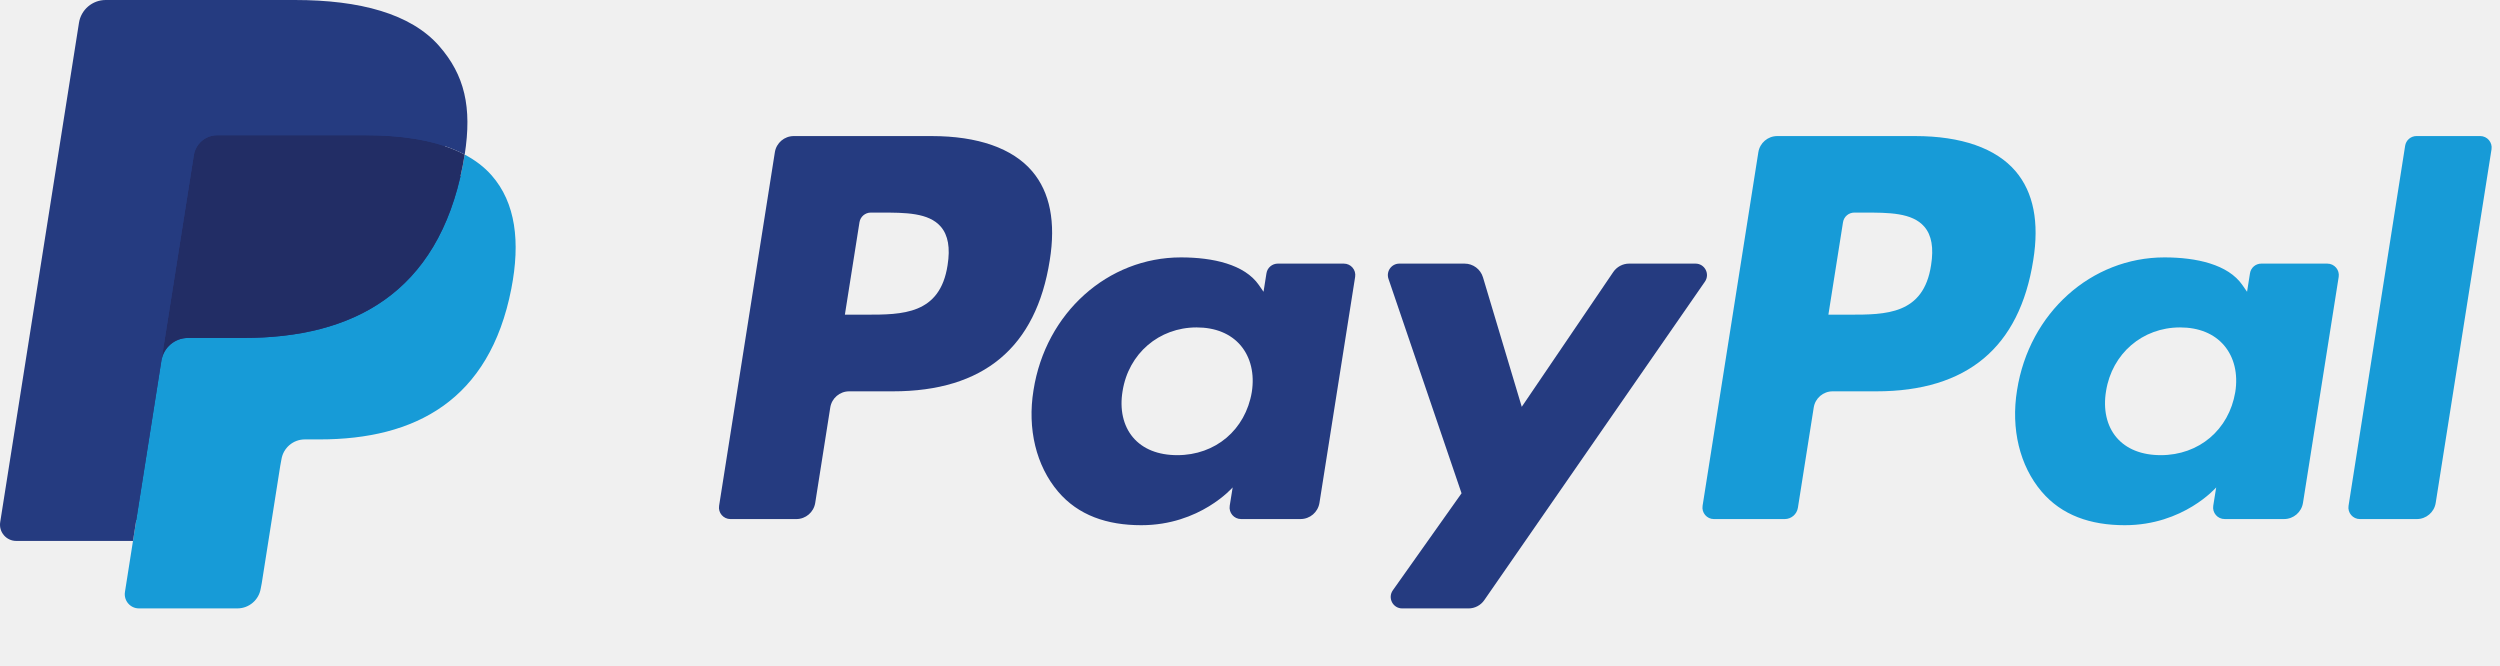
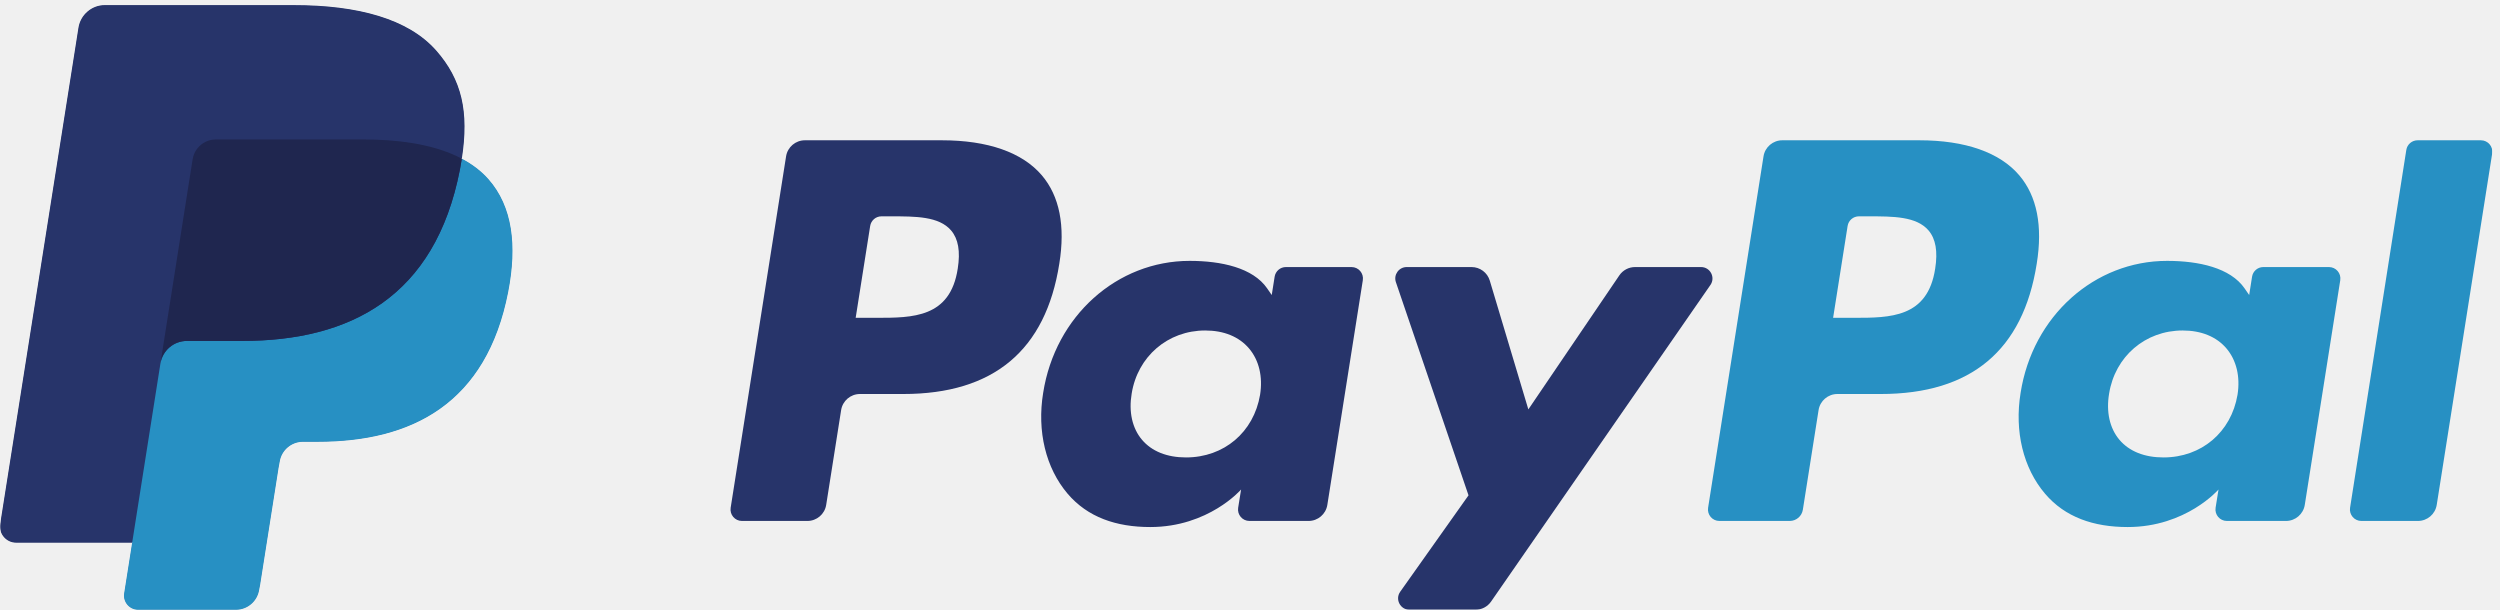
- <svg xmlns="http://www.w3.org/2000/svg" version="1.1" id="Layer_1" x="0px" y="0px" width="124px" height="33px" viewBox="0 0 124 33" enable-background="new 0 0 124 33" xml:space="preserve">
-   <path fill="#253B80" d="M46.211,6.749h-6.839c-0.468,0-0.866,0.34-0.939,0.802l-2.766,17.537c-0.055,0.346,0.213,0.658,0.564,0.658  h3.265c0.468,0,0.866-0.34,0.939-0.803l0.746-4.73c0.072-0.463,0.471-0.803,0.938-0.803h2.165c4.505,0,7.105-2.18,7.784-6.5  c0.306-1.89,0.013-3.375-0.872-4.415C50.224,7.353,48.5,6.749,46.211,6.749z M47,13.154c-0.374,2.454-2.249,2.454-4.062,2.454  h-1.032l0.724-4.583c0.043-0.277,0.283-0.481,0.563-0.481h0.473c1.235,0,2.4,0,3.002,0.704C47.027,11.668,47.137,12.292,47,13.154z" />
-   <path fill="#253B80" d="M66.654,13.075h-3.275c-0.279,0-0.52,0.204-0.563,0.481l-0.145,0.916l-0.229-0.332  c-0.709-1.029-2.29-1.373-3.868-1.373c-3.619,0-6.71,2.741-7.312,6.586c-0.313,1.918,0.132,3.752,1.22,5.031  c0.998,1.176,2.426,1.666,4.125,1.666c2.916,0,4.533-1.875,4.533-1.875l-0.146,0.91c-0.055,0.348,0.213,0.66,0.562,0.66h2.95  c0.469,0,0.865-0.34,0.939-0.803l1.77-11.209C67.271,13.388,67.004,13.075,66.654,13.075z M62.089,19.449  c-0.316,1.871-1.801,3.127-3.695,3.127c-0.951,0-1.711-0.305-2.199-0.883c-0.484-0.574-0.668-1.391-0.514-2.301  c0.295-1.855,1.805-3.152,3.67-3.152c0.93,0,1.686,0.309,2.184,0.892C62.034,17.721,62.232,18.543,62.089,19.449z" />
-   <path fill="#253B80" d="M84.096,13.075h-3.291c-0.314,0-0.609,0.156-0.787,0.417l-4.539,6.686l-1.924-6.425  c-0.121-0.402-0.492-0.678-0.912-0.678h-3.234c-0.393,0-0.666,0.384-0.541,0.754l3.625,10.638l-3.408,4.811  c-0.268,0.379,0.002,0.9,0.465,0.9h3.287c0.312,0,0.604-0.152,0.781-0.408L84.564,13.97C84.826,13.592,84.557,13.075,84.096,13.075z  " />
-   <path fill="#179BD7" d="M94.992,6.749h-6.84c-0.467,0-0.865,0.34-0.938,0.802l-2.766,17.537c-0.055,0.346,0.213,0.658,0.562,0.658  h3.51c0.326,0,0.605-0.238,0.656-0.562l0.785-4.971c0.072-0.463,0.471-0.803,0.938-0.803h2.164c4.506,0,7.105-2.18,7.785-6.5  c0.307-1.89,0.012-3.375-0.873-4.415C99.004,7.353,97.281,6.749,94.992,6.749z M95.781,13.154c-0.373,2.454-2.248,2.454-4.062,2.454  h-1.031l0.725-4.583c0.043-0.277,0.281-0.481,0.562-0.481h0.473c1.234,0,2.4,0,3.002,0.704  C95.809,11.668,95.918,12.292,95.781,13.154z" />
-   <path fill="#179BD7" d="M115.434,13.075h-3.273c-0.281,0-0.52,0.204-0.562,0.481l-0.145,0.916l-0.23-0.332  c-0.709-1.029-2.289-1.373-3.867-1.373c-3.619,0-6.709,2.741-7.311,6.586c-0.312,1.918,0.131,3.752,1.219,5.031  c1,1.176,2.426,1.666,4.125,1.666c2.916,0,4.533-1.875,4.533-1.875l-0.146,0.91c-0.055,0.348,0.213,0.66,0.564,0.66h2.949  c0.467,0,0.865-0.34,0.938-0.803l1.771-11.209C116.053,13.388,115.785,13.075,115.434,13.075z M110.869,19.449  c-0.314,1.871-1.801,3.127-3.695,3.127c-0.949,0-1.711-0.305-2.199-0.883c-0.484-0.574-0.666-1.391-0.514-2.301  c0.297-1.855,1.805-3.152,3.67-3.152c0.93,0,1.686,0.309,2.184,0.892C110.816,17.721,111.014,18.543,110.869,19.449z" />
-   <path fill="#179BD7" d="M119.295,7.23l-2.807,17.858c-0.055,0.346,0.213,0.658,0.562,0.658h2.822c0.469,0,0.867-0.34,0.939-0.803  l2.768-17.536c0.055-0.346-0.213-0.659-0.562-0.659h-3.16C119.578,6.749,119.338,6.953,119.295,7.23z" />
-   <path fill="#253B80" d="M7.266,29.154l0.523-3.322l-1.165-0.027H1.061L4.927,1.292C4.939,1.218,4.978,1.149,5.035,1.1  c0.057-0.049,0.13-0.076,0.206-0.076h9.38c3.114,0,5.263,0.648,6.385,1.927c0.526,0.6,0.861,1.227,1.023,1.917  c0.17,0.724,0.173,1.589,0.007,2.644l-0.012,0.077v0.676l0.526,0.298c0.443,0.235,0.795,0.504,1.065,0.812  c0.45,0.513,0.741,1.165,0.864,1.938c0.127,0.795,0.085,1.741-0.123,2.812c-0.24,1.232-0.628,2.305-1.152,3.183  c-0.482,0.809-1.096,1.48-1.825,2c-0.696,0.494-1.523,0.869-2.458,1.109c-0.906,0.236-1.939,0.355-3.072,0.355h-0.73  c-0.522,0-1.029,0.188-1.427,0.525c-0.399,0.344-0.663,0.814-0.744,1.328l-0.055,0.299l-0.924,5.855l-0.042,0.215  c-0.011,0.068-0.03,0.102-0.058,0.125c-0.025,0.021-0.061,0.035-0.096,0.035H7.266z" />
-   <path fill="#179BD7" d="M23.048,7.667L23.048,7.667L23.048,7.667c-0.028,0.179-0.06,0.362-0.096,0.55  c-1.237,6.351-5.469,8.545-10.874,8.545H9.326c-0.661,0-1.218,0.48-1.321,1.132l0,0l0,0L6.596,26.83l-0.399,2.533  c-0.067,0.428,0.263,0.814,0.695,0.814h4.881c0.578,0,1.069-0.42,1.16-0.99l0.048-0.248l0.919-5.832l0.059-0.32  c0.09-0.572,0.582-0.992,1.16-0.992h0.73c4.729,0,8.431-1.92,9.513-7.476c0.452-2.321,0.218-4.259-0.978-5.622  C24.022,8.286,23.573,7.945,23.048,7.667z" />
-   <path fill="#222D65" d="M21.754,7.151c-0.189-0.055-0.384-0.105-0.584-0.15c-0.201-0.044-0.407-0.083-0.619-0.117  c-0.742-0.12-1.555-0.177-2.426-0.177h-7.352c-0.181,0-0.353,0.041-0.507,0.115C9.927,6.985,9.675,7.306,9.614,7.699L8.05,17.605  l-0.045,0.289c0.103-0.652,0.66-1.132,1.321-1.132h2.752c5.405,0,9.637-2.195,10.874-8.545c0.037-0.188,0.068-0.371,0.096-0.55  c-0.313-0.166-0.652-0.308-1.017-0.429C21.941,7.208,21.848,7.179,21.754,7.151z" />
-   <path fill="#253B80" d="M9.614,7.699c0.061-0.393,0.313-0.714,0.652-0.876c0.155-0.074,0.326-0.115,0.507-0.115h7.352  c0.871,0,1.684,0.057,2.426,0.177c0.212,0.034,0.418,0.073,0.619,0.117c0.2,0.045,0.395,0.095,0.584,0.15  c0.094,0.028,0.187,0.057,0.278,0.086c0.365,0.121,0.704,0.264,1.017,0.429c0.368-2.347-0.003-3.945-1.272-5.392  C20.378,0.682,17.853,0,14.622,0h-9.38c-0.66,0-1.223,0.48-1.325,1.133L0.01,25.898c-0.077,0.49,0.301,0.932,0.795,0.932h5.791  l1.454-9.225L9.614,7.699z" />
+ <svg xmlns="http://www.w3.org/2000/svg" xmlns:xlink="http://www.w3.org/1999/xlink" width="246px" height="60px" viewBox="0 0 246 60" version="1.1">
+   <defs>
+     <path id="path-1" d="M0.036,60 L245.245,60 L245.245,0.498 L0.036,0.498 L0.036,60 L0.036,60 Z" />
+   </defs>
+   <g id="Page-1" stroke="none" stroke-width="1" fill="none" fill-rule="evenodd">
+     <g id="pp_fc_hl">
+       <g id="pp_h_rgb">
+         <path d="M190.422,26.432 C189.685,31.273 185.988,31.273 182.412,31.273 L180.378,31.273 L181.805,22.235 C181.891,21.689 182.362,21.287 182.915,21.287 L183.848,21.287 C186.281,21.287 188.581,21.287 189.766,22.673 C190.475,23.503 190.69,24.733 190.422,26.432 L190.422,26.432 Z M188.865,13.804 L175.38,13.804 C174.458,13.804 173.673,14.475 173.53,15.385 L168.077,49.963 C167.969,50.645 168.496,51.262 169.187,51.262 L176.106,51.262 C176.752,51.262 177.301,50.792 177.401,50.155 L178.948,40.352 C179.092,39.441 179.876,38.77 180.798,38.77 L185.065,38.77 C193.948,38.77 199.074,34.472 200.414,25.952 C201.017,22.226 200.438,19.298 198.693,17.248 C196.776,14.995 193.377,13.804 188.865,13.804 L188.865,13.804 Z" id="Fill-1" fill="#2790C3" />
+         <path d="M94.242,26.432 C93.505,31.273 89.808,31.273 86.233,31.273 L84.198,31.273 L85.625,22.235 C85.712,21.689 86.182,21.287 86.735,21.287 L87.668,21.287 C90.102,21.287 92.401,21.287 93.586,22.673 C94.296,23.503 94.51,24.733 94.242,26.432 L94.242,26.432 Z M92.686,13.804 L79.201,13.804 C78.279,13.804 77.494,14.475 77.35,15.385 L71.897,49.963 C71.79,50.645 72.317,51.262 73.007,51.262 L79.446,51.262 C80.368,51.262 81.153,50.591 81.297,49.681 L82.768,40.352 C82.912,39.441 83.697,38.77 84.619,38.77 L88.886,38.77 C97.768,38.77 102.895,34.472 104.235,25.952 C104.838,22.226 104.259,19.298 102.514,17.248 C100.596,14.995 97.197,13.804 92.686,13.804 L92.686,13.804 Z" id="Fill-2" fill="#27346A" />
+         <path d="M123.992,38.845 C123.368,42.535 120.439,45.012 116.704,45.012 C114.831,45.012 113.332,44.41 112.368,43.269 C111.413,42.138 111.053,40.527 111.356,38.733 C111.938,35.077 114.913,32.52 118.592,32.52 C120.426,32.52 121.915,33.128 122.898,34.279 C123.887,35.439 124.275,37.061 123.992,38.845 L123.992,38.845 Z M132.991,26.278 L126.534,26.278 C125.981,26.278 125.51,26.679 125.424,27.227 L125.139,29.032 L124.688,28.378 C123.29,26.348 120.173,25.67 117.061,25.67 C109.927,25.67 103.833,31.076 102.647,38.658 C102.03,42.441 102.906,46.055 105.051,48.578 C107.021,50.896 109.833,51.861 113.184,51.861 C118.934,51.861 122.123,48.167 122.123,48.167 L121.835,49.962 C121.727,50.644 122.254,51.262 122.945,51.262 L128.76,51.262 C129.682,51.262 130.467,50.592 130.61,49.681 L134.101,27.576 C134.209,26.894 133.682,26.278 132.991,26.278 L132.991,26.278 Z" id="Fill-3" fill="#27346A" />
+         <path d="M220.172,38.845 C219.548,42.535 216.619,45.012 212.884,45.012 C211.01,45.012 209.512,44.41 208.547,43.269 C207.592,42.138 207.233,40.527 207.536,38.733 C208.117,35.077 211.093,32.52 214.772,32.52 C216.605,32.52 218.095,33.128 219.077,34.279 C220.066,35.439 220.455,37.061 220.172,38.845 L220.172,38.845 Z M229.17,26.278 L222.713,26.278 C222.16,26.278 221.689,26.679 221.603,27.227 L221.319,29.032 L220.868,28.378 C219.469,26.348 216.353,25.67 213.241,25.67 C206.107,25.67 200.013,31.076 198.827,38.658 C198.21,42.441 199.086,46.055 201.23,48.578 C203.201,50.896 206.013,51.861 209.363,51.861 C215.113,51.861 218.302,48.167 218.302,48.167 L218.015,49.962 C217.906,50.644 218.433,51.262 219.125,51.262 L224.939,51.262 C225.861,51.262 226.646,50.592 226.79,49.681 L230.281,27.576 C230.388,26.894 229.861,26.278 229.17,26.278 L229.17,26.278 Z" id="Fill-4" fill="#2790C3" />
+         <g id="Group-10">
+           <mask id="mask-2" fill="white">
+             <use xlink:href="#path-1" />
+           </mask>
+           <g id="Clip-6" />
+           <path d="M167.382,26.278 L160.892,26.278 C160.271,26.278 159.69,26.585 159.342,27.099 L150.389,40.285 L146.595,27.614 C146.358,26.821 145.628,26.278 144.8,26.278 L138.42,26.278 C137.65,26.278 137.107,27.035 137.356,27.764 L144.502,48.741 L137.781,58.226 C137.253,58.97 137.785,60 138.698,60 L145.182,60 C145.796,60 146.372,59.699 146.722,59.193 L168.306,28.042 C168.822,27.297 168.289,26.278 167.382,26.278" id="Fill-5" fill="#27346A" mask="url(#mask-2)" />
+           <path d="M236.781,14.753 L231.247,49.963 C231.139,50.645 231.667,51.262 232.357,51.262 L237.924,51.262 C238.845,51.262 239.63,50.591 239.774,49.681 L245.231,15.103 C245.339,14.421 244.812,13.804 244.121,13.804 L237.892,13.804 C237.338,13.804 236.867,14.207 236.781,14.753" id="Fill-7" fill="#2790C3" mask="url(#mask-2)" />
+           <path d="M25.547,57.548 L27.359,46.054 L27.476,45.417 C27.564,44.863 27.847,44.356 28.275,43.992 C28.702,43.627 29.247,43.425 29.808,43.425 L31.248,43.425 C33.647,43.425 35.852,43.169 37.8,42.664 C39.879,42.125 41.728,41.285 43.295,40.171 C44.957,38.989 46.353,37.461 47.444,35.631 C48.596,33.7 49.441,31.375 49.958,28.722 C50.414,26.379 50.499,24.281 50.213,22.487 C49.909,20.591 49.179,18.973 48.042,17.678 C47.353,16.893 46.472,16.213 45.422,15.656 L45.397,15.643 L45.396,15.613 C45.763,13.274 45.749,11.323 45.355,9.644 C44.958,7.961 44.156,6.446 42.899,5.015 C40.296,2.048 35.562,0.544 28.828,0.544 L10.334,0.544 C9.716,0.544 9.116,0.765 8.645,1.167 C8.175,1.569 7.864,2.127 7.767,2.738 L0.066,51.57 C-0.004,52.016 0.124,52.468 0.417,52.81 C0.71,53.154 1.137,53.351 1.588,53.351 L13.061,53.351 L13.051,53.405 L12.263,58.402 C12.202,58.79 12.314,59.184 12.569,59.482 C12.824,59.781 13.196,59.953 13.588,59.953 L23.212,59.953 C23.752,59.953 24.275,59.76 24.685,59.409 C25.095,59.058 25.368,58.572 25.452,58.039 L25.547,57.548" id="Fill-8" fill="#27346A" mask="url(#mask-2)" />
+           <path d="M18.954,15.676 C19.076,14.902 19.572,14.269 20.241,13.948 C20.545,13.803 20.884,13.722 21.24,13.722 L35.736,13.722 C37.454,13.722 39.055,13.835 40.519,14.07 C40.938,14.138 41.344,14.215 41.74,14.303 C42.136,14.391 42.519,14.488 42.891,14.598 C43.077,14.652 43.259,14.708 43.439,14.768 C44.158,15.007 44.827,15.288 45.443,15.615 C46.169,10.986 45.438,7.836 42.935,4.984 C40.178,1.843 35.199,0.498 28.828,0.498 L10.334,0.498 C9.032,0.498 7.924,1.445 7.721,2.731 L0.02,51.563 C-0.132,52.527 0.613,53.398 1.588,53.398 L13.005,53.398 L18.954,15.676" id="Fill-9" fill="#27346A" mask="url(#mask-2)" />
+         </g>
+         <path d="M45.443,15.615 L45.443,15.615 C45.388,15.968 45.327,16.327 45.254,16.698 C42.816,29.219 34.472,33.548 23.815,33.548 L18.388,33.548 C17.086,33.548 15.987,34.496 15.784,35.782 L12.217,58.395 C12.084,59.238 12.736,60 13.588,60 L23.212,60 C24.351,60 25.321,59.172 25.498,58.046 L25.593,57.557 L27.405,46.061 L27.522,45.426 C27.7,44.301 28.67,43.472 29.808,43.472 L31.248,43.472 C40.571,43.472 47.871,39.684 50.004,28.73 C50.895,24.153 50.435,20.333 48.078,17.647 C47.365,16.835 46.478,16.162 45.443,15.615" id="Fill-11" fill="#2790C3" />
+         <path d="M42.891,14.598 C42.519,14.488 42.136,14.391 41.74,14.303 C41.344,14.215 40.938,14.138 40.519,14.07 C39.055,13.835 37.454,13.722 35.736,13.722 L21.24,13.722 C20.884,13.722 20.545,13.803 20.241,13.948 C19.572,14.269 19.076,14.902 18.954,15.676 L15.873,35.212 L15.784,35.782 C15.987,34.496 17.086,33.548 18.388,33.548 L23.815,33.548 C34.472,33.548 42.816,29.219 45.254,16.698 C45.327,16.327 45.388,15.968 45.443,15.615 C44.827,15.288 44.158,15.007 43.439,14.768 C43.259,14.708 43.077,14.652 42.891,14.598" id="Fill-12" fill="#1F264F" />
+       </g>
+     </g>
+   </g>
</svg>
